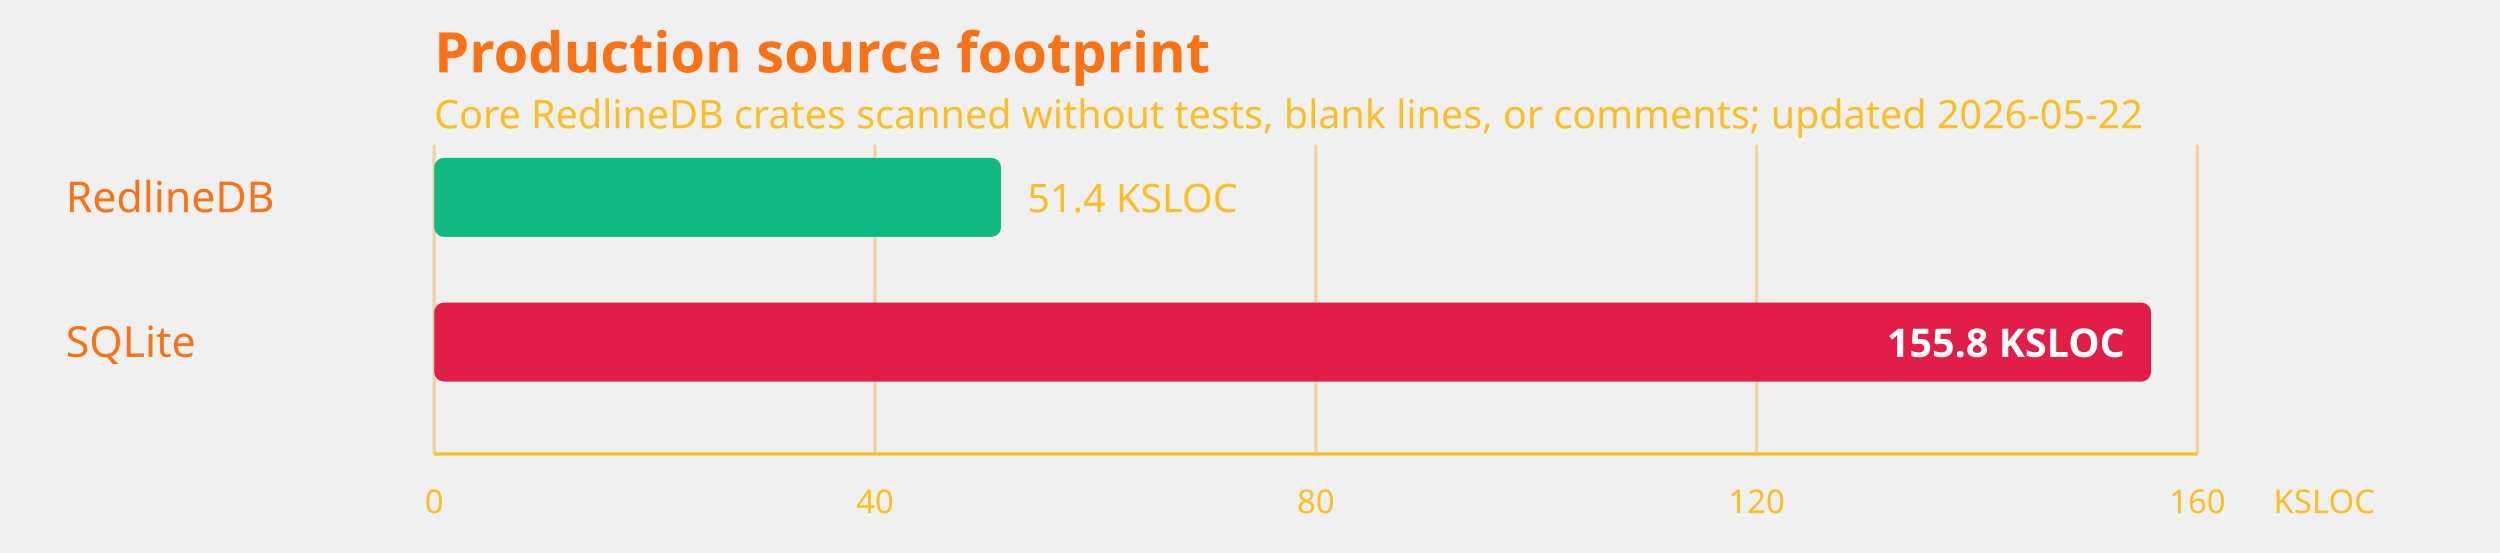
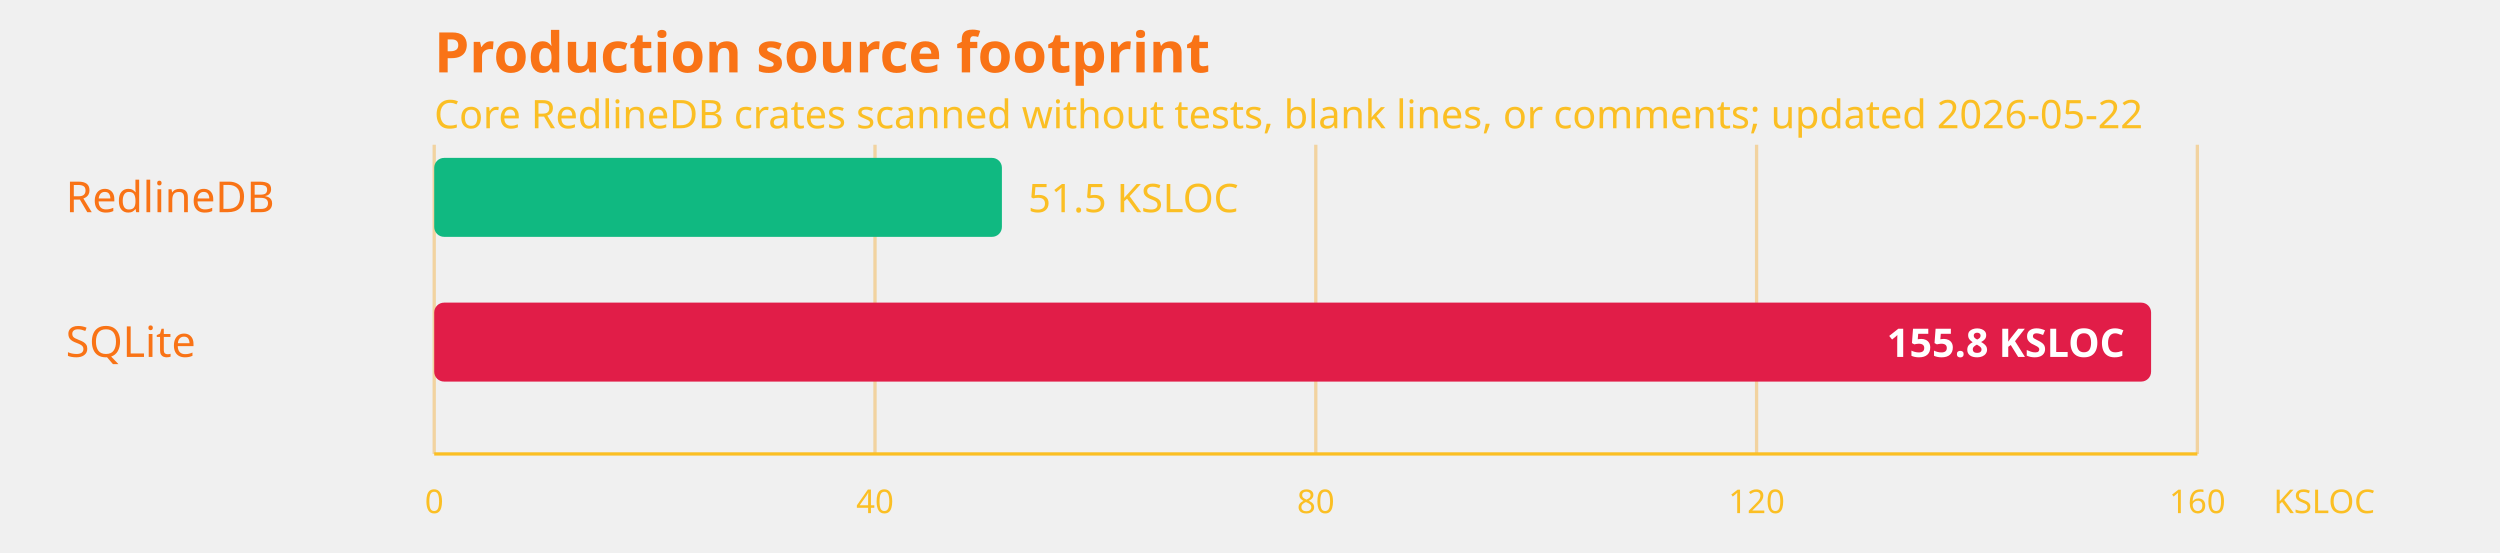
<svg xmlns="http://www.w3.org/2000/svg" width="760" height="168" viewBox="0 0 760 168" role="img" aria-labelledby="ksloc-title ksloc-desc">
  <text x="132" y="22" font-family="sans-serif" font-size="17" font-weight="700" fill="#f97316">Production source footprint</text>
  <text x="132" y="39" font-family="sans-serif" font-size="12" fill="#fbbf24">Core RedlineDB crates scanned without tests, blank lines, or comments; updated 2026-05-22</text>
  <line x1="132.00" y1="44" x2="132.00" y2="138" stroke="#f59e0b" opacity="0.35" />
  <text x="132.00" y="156" font-family="sans-serif" font-size="10" fill="#fbbf24" text-anchor="middle">0</text>
  <line x1="266.00" y1="44" x2="266.00" y2="138" stroke="#f59e0b" opacity="0.35" />
  <text x="266.00" y="156" font-family="sans-serif" font-size="10" fill="#fbbf24" text-anchor="middle">40</text>
  <line x1="400.00" y1="44" x2="400.00" y2="138" stroke="#f59e0b" opacity="0.35" />
  <text x="400.00" y="156" font-family="sans-serif" font-size="10" fill="#fbbf24" text-anchor="middle">80</text>
  <line x1="534.00" y1="44" x2="534.00" y2="138" stroke="#f59e0b" opacity="0.35" />
  <text x="534.00" y="156" font-family="sans-serif" font-size="10" fill="#fbbf24" text-anchor="middle">120</text>
  <line x1="668.00" y1="44" x2="668.00" y2="138" stroke="#f59e0b" opacity="0.35" />
  <text x="668.00" y="156" font-family="sans-serif" font-size="10" fill="#fbbf24" text-anchor="middle">160</text>
  <line x1="132" y1="138" x2="668.00" y2="138" stroke="#fbbf24" />
  <text x="722.00" y="156" font-family="sans-serif" font-size="10" fill="#fbbf24" text-anchor="end">KSLOC</text>
  <text x="20" y="64.50" font-family="sans-serif" font-size="13" fill="#f97316">RedlineDB</text>
-   <rect x="132" y="48" width="172.32" height="24" rx="3" fill="#10b981" />
-   <text x="312.32" y="64.50" font-family="sans-serif" font-size="12" fill="#fbbf24">51.4 KSLOC</text>
+   <rect x="132" y="48" width="172.58" height="24" rx="3" fill="#10b981" />
+   <text x="312.58" y="64.50" font-family="sans-serif" font-size="12" fill="#fbbf24">51.5 KSLOC</text>
  <text x="20" y="108.50" font-family="sans-serif" font-size="13" fill="#f97316">SQLite</text>
  <rect x="132" y="92" width="521.93" height="24" rx="3" fill="#e11d48" />
  <text x="645.93" y="108.50" font-family="sans-serif" font-size="12" font-weight="700" fill="#ffffff" text-anchor="end">155.8 KSLOC</text>
</svg>
